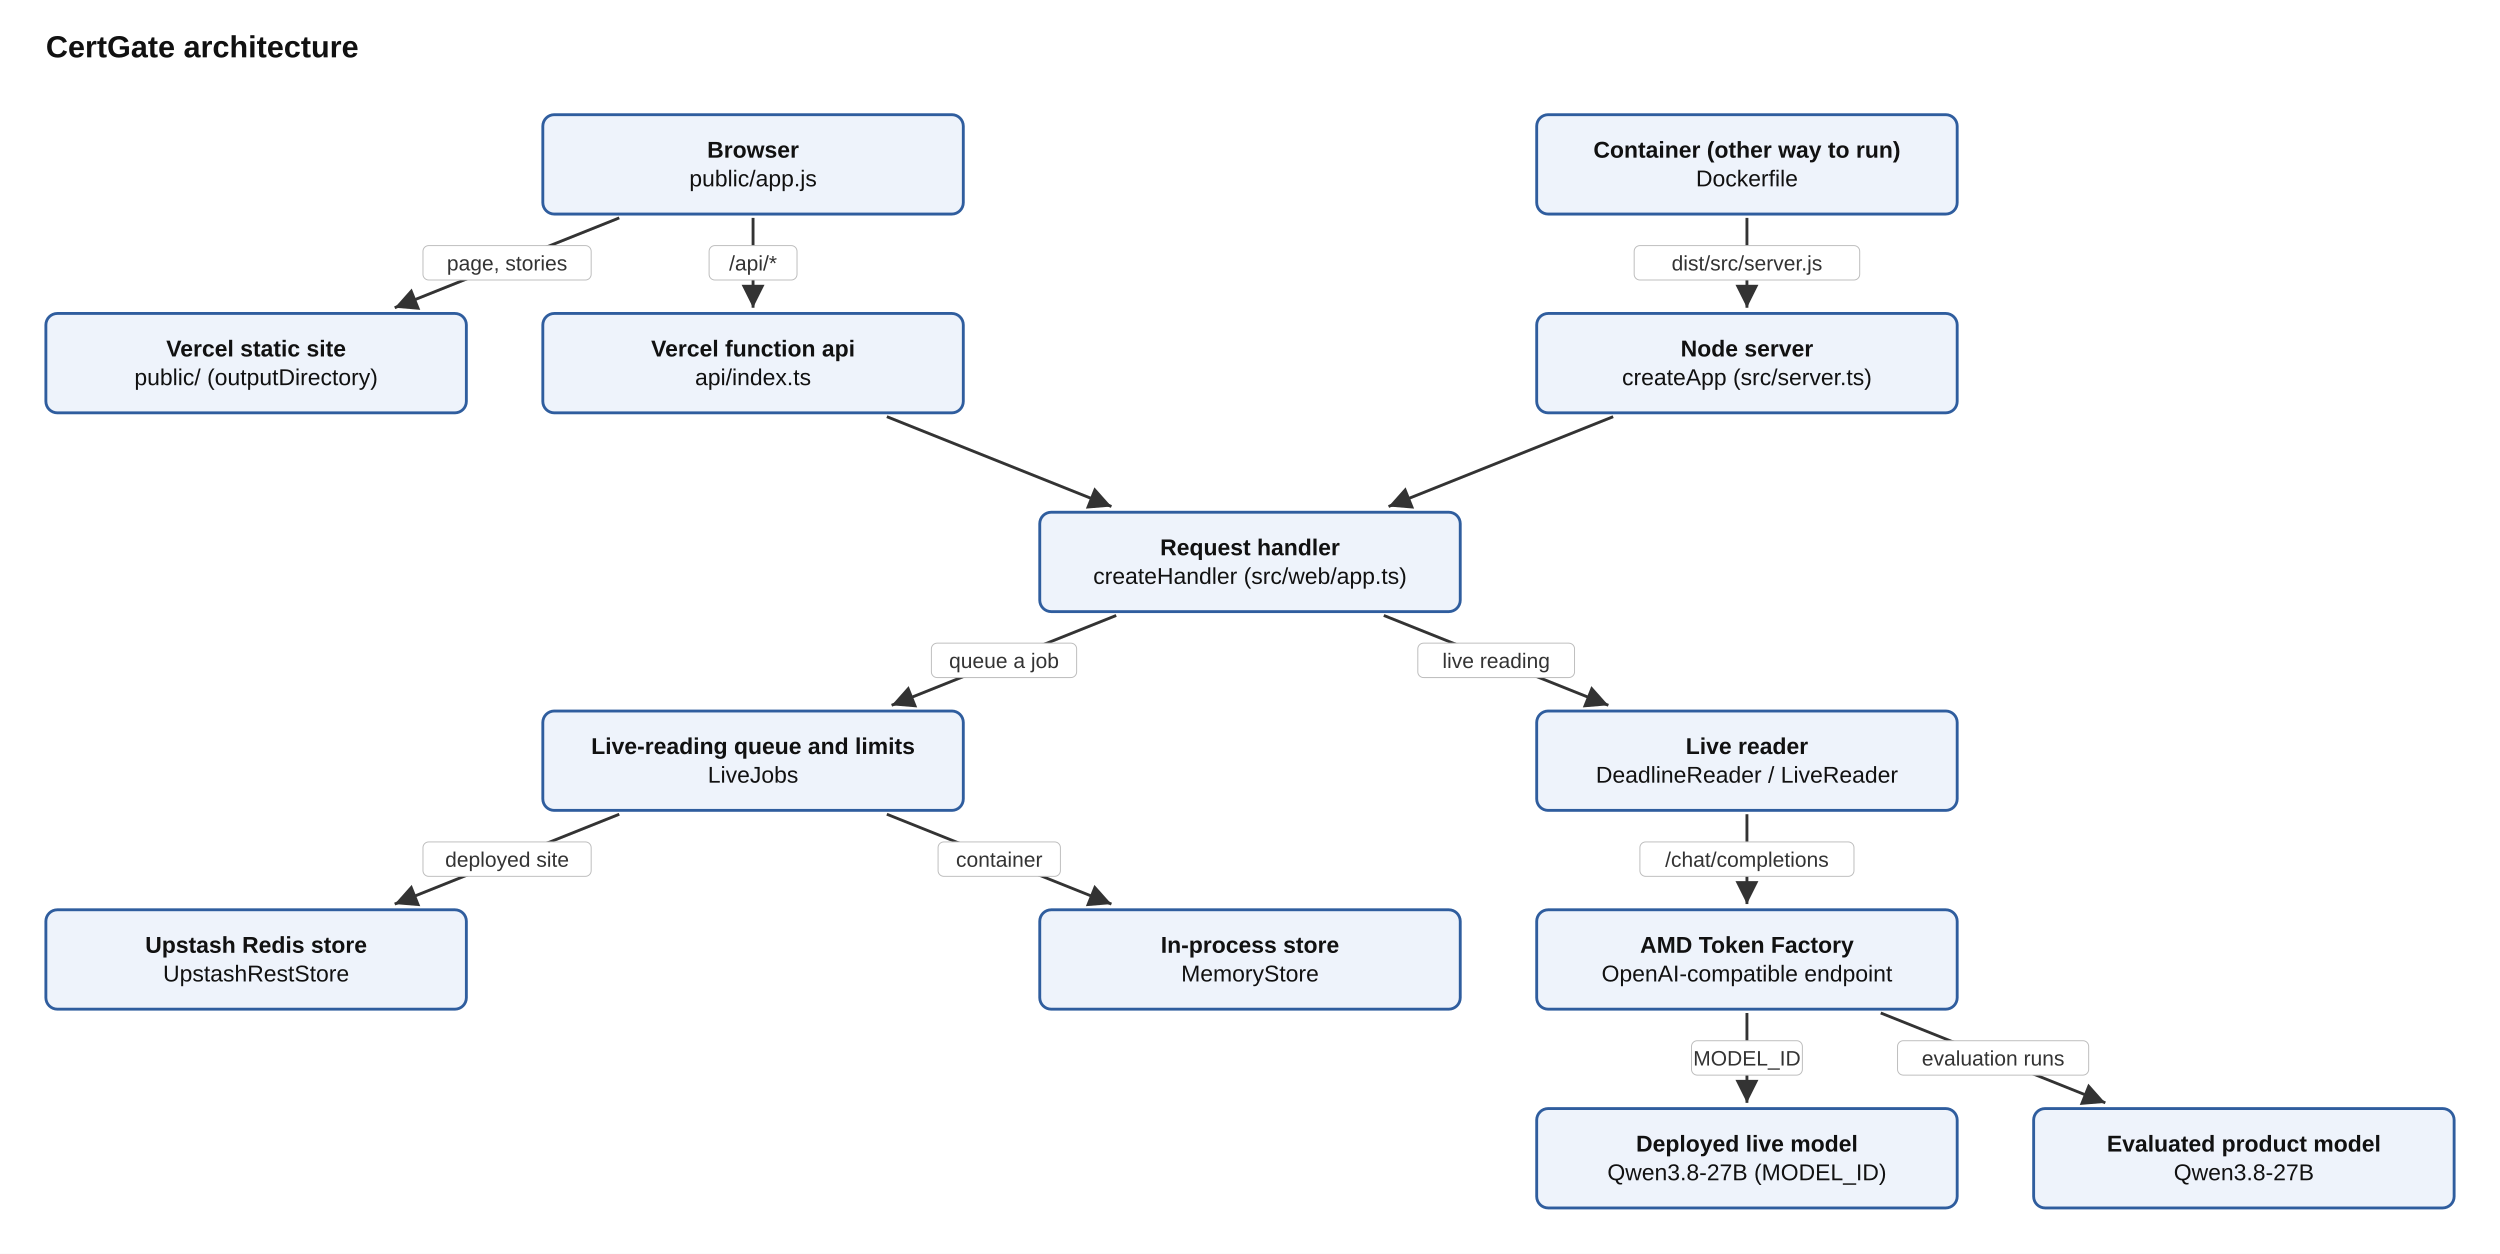
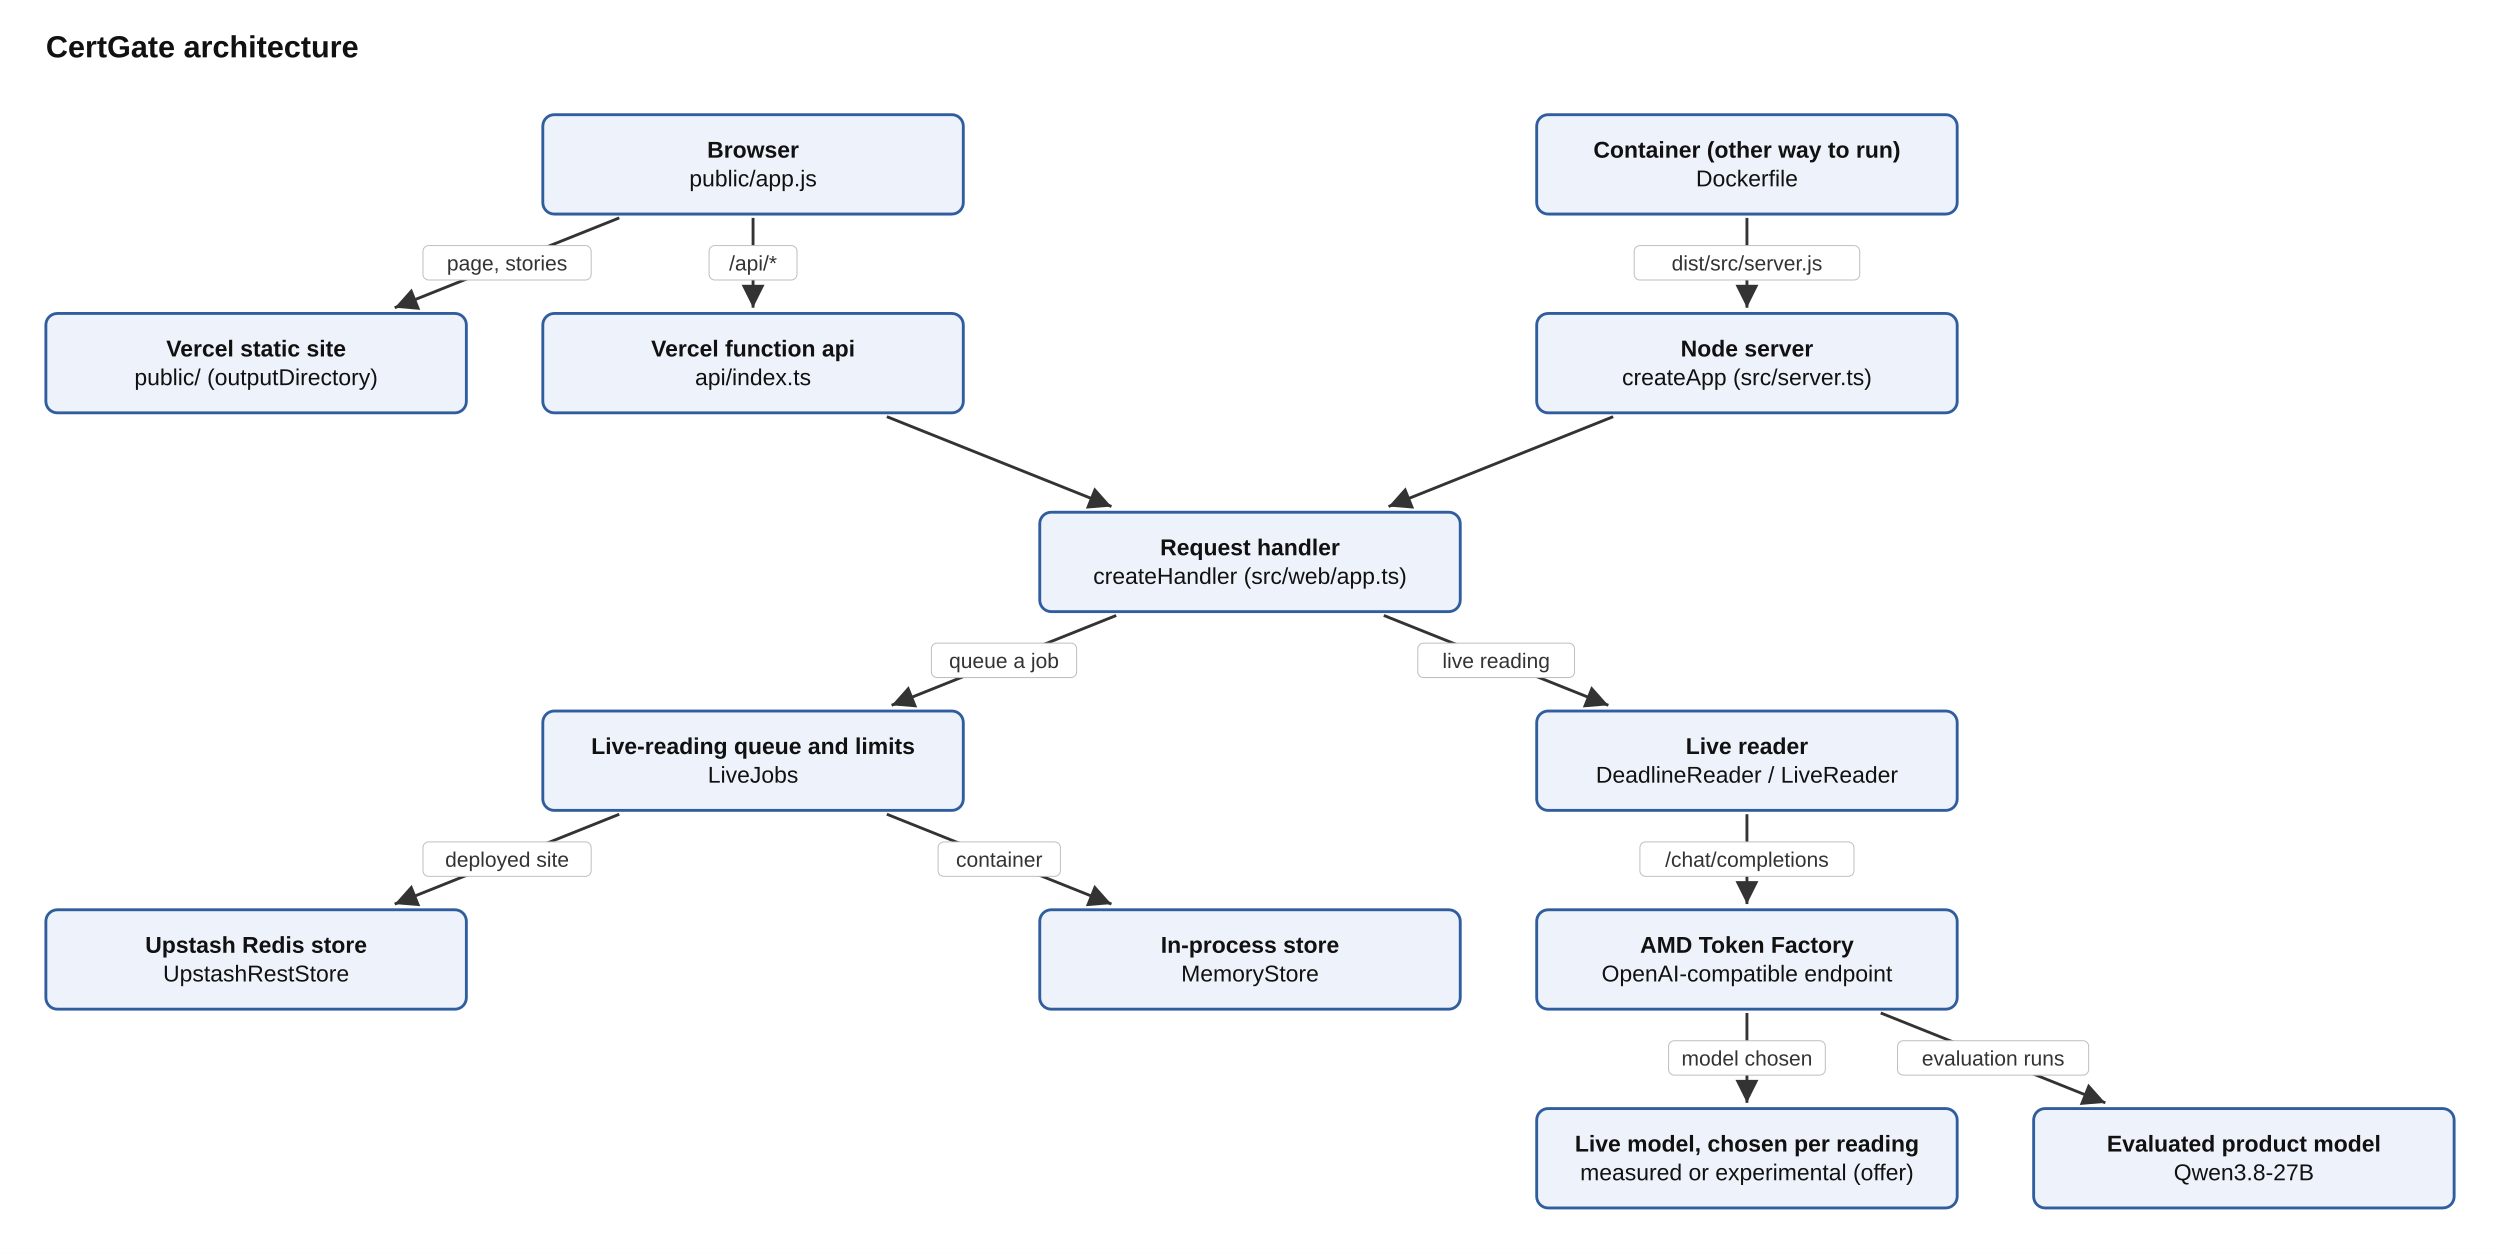
<svg xmlns="http://www.w3.org/2000/svg" width="1308" height="656" viewBox="0 0 1308 656" font-family="Arial, sans-serif">
  <defs>
    <marker id="arrow-architecture" viewBox="0 0 10 10" refX="10" refY="5" markerWidth="8" markerHeight="8" orient="auto-start-reverse">
      <path d="M0,0 L10,5 L0,10 z" fill="#333333" />
    </marker>
  </defs>
  <rect x="0" y="0" width="1308" height="656" fill="#ffffff" />
  <text x="24" y="30" font-size="16" font-weight="bold" fill="#111111">CertGate architecture</text>
  <line x1="324" y1="114" x2="206.5" y2="161" stroke="#333333" stroke-width="1.5" marker-end="url(#arrow-architecture)" />
  <rect x="221.3" y="128.5" width="88" height="18" rx="3" fill="#ffffff" stroke="#bbbbbb" stroke-width="0.5" />
  <text x="265.3" y="141.5" font-size="11" text-anchor="middle" fill="#333333">page, stories</text>
  <line x1="394" y1="114" x2="394" y2="161" stroke="#333333" stroke-width="1.5" marker-end="url(#arrow-architecture)" />
  <rect x="371" y="128.5" width="46" height="18" rx="3" fill="#ffffff" stroke="#bbbbbb" stroke-width="0.5" />
  <text x="394" y="141.5" font-size="11" text-anchor="middle" fill="#333333">/api/*</text>
  <line x1="914" y1="114" x2="914" y2="161" stroke="#333333" stroke-width="1.5" marker-end="url(#arrow-architecture)" />
  <rect x="855" y="128.5" width="118" height="18" rx="3" fill="#ffffff" stroke="#bbbbbb" stroke-width="0.5" />
  <text x="914" y="141.5" font-size="11" text-anchor="middle" fill="#333333">dist/src/server.js</text>
  <line x1="464" y1="218" x2="581.5" y2="265" stroke="#333333" stroke-width="1.5" marker-end="url(#arrow-architecture)" />
  <line x1="844" y1="218" x2="726.5" y2="265" stroke="#333333" stroke-width="1.5" marker-end="url(#arrow-architecture)" />
  <line x1="584" y1="322" x2="466.5" y2="369" stroke="#333333" stroke-width="1.5" marker-end="url(#arrow-architecture)" />
  <rect x="487.3" y="336.5" width="76" height="18" rx="3" fill="#ffffff" stroke="#bbbbbb" stroke-width="0.5" />
  <text x="525.3" y="349.5" font-size="11" text-anchor="middle" fill="#333333">queue a job</text>
  <line x1="724" y1="322" x2="841.5" y2="369" stroke="#333333" stroke-width="1.5" marker-end="url(#arrow-architecture)" />
  <rect x="741.8" y="336.5" width="82" height="18" rx="3" fill="#ffffff" stroke="#bbbbbb" stroke-width="0.5" />
  <text x="782.8" y="349.5" font-size="11" text-anchor="middle" fill="#333333">live reading</text>
  <line x1="324" y1="426" x2="206.5" y2="473" stroke="#333333" stroke-width="1.5" marker-end="url(#arrow-architecture)" />
  <rect x="221.3" y="440.5" width="88" height="18" rx="3" fill="#ffffff" stroke="#bbbbbb" stroke-width="0.5" />
  <text x="265.3" y="453.5" font-size="11" text-anchor="middle" fill="#333333">deployed site</text>
  <line x1="464" y1="426" x2="581.5" y2="473" stroke="#333333" stroke-width="1.5" marker-end="url(#arrow-architecture)" />
  <rect x="490.8" y="440.5" width="64" height="18" rx="3" fill="#ffffff" stroke="#bbbbbb" stroke-width="0.5" />
  <text x="522.8" y="453.5" font-size="11" text-anchor="middle" fill="#333333">container</text>
  <line x1="914" y1="426" x2="914" y2="473" stroke="#333333" stroke-width="1.5" marker-end="url(#arrow-architecture)" />
  <rect x="858" y="440.5" width="112" height="18" rx="3" fill="#ffffff" stroke="#bbbbbb" stroke-width="0.5" />
  <text x="914" y="453.5" font-size="11" text-anchor="middle" fill="#333333">/chat/completions</text>
  <line x1="914" y1="530" x2="914" y2="577" stroke="#333333" stroke-width="1.5" marker-end="url(#arrow-architecture)" />
-   <rect x="885" y="544.5" width="58" height="18" rx="3" fill="#ffffff" stroke="#bbbbbb" stroke-width="0.5" />
-   <text x="914" y="557.5" font-size="11" text-anchor="middle" fill="#333333">MODEL_ID</text>
+   <rect x="873" y="544.5" width="82" height="18" rx="3" fill="#ffffff" stroke="#bbbbbb" stroke-width="0.5" />
+   <text x="914" y="557.5" font-size="11" text-anchor="middle" fill="#333333">model chosen</text>
  <line x1="984" y1="530" x2="1101.5" y2="577" stroke="#333333" stroke-width="1.5" marker-end="url(#arrow-architecture)" />
  <rect x="992.8" y="544.5" width="100" height="18" rx="3" fill="#ffffff" stroke="#bbbbbb" stroke-width="0.5" />
  <text x="1042.8" y="557.5" font-size="11" text-anchor="middle" fill="#333333">evaluation runs</text>
  <rect x="284" y="60" width="220" height="52" rx="6" fill="#eef3fb" stroke="#2f5d9e" stroke-width="1.5" />
  <text x="394" y="82.5" font-size="12" font-weight="bold" text-anchor="middle" fill="#111111">Browser</text>
  <text x="394" y="97.5" font-size="12" text-anchor="middle" fill="#111111">public/app.js</text>
  <rect x="804" y="60" width="220" height="52" rx="6" fill="#eef3fb" stroke="#2f5d9e" stroke-width="1.5" />
  <text x="914" y="82.5" font-size="12" font-weight="bold" text-anchor="middle" fill="#111111">Container (other way to run)</text>
  <text x="914" y="97.5" font-size="12" text-anchor="middle" fill="#111111">Dockerfile</text>
  <rect x="24" y="164" width="220" height="52" rx="6" fill="#eef3fb" stroke="#2f5d9e" stroke-width="1.5" />
  <text x="134" y="186.5" font-size="12" font-weight="bold" text-anchor="middle" fill="#111111">Vercel static site</text>
  <text x="134" y="201.5" font-size="12" text-anchor="middle" fill="#111111">public/ (outputDirectory)</text>
  <rect x="284" y="164" width="220" height="52" rx="6" fill="#eef3fb" stroke="#2f5d9e" stroke-width="1.5" />
  <text x="394" y="186.5" font-size="12" font-weight="bold" text-anchor="middle" fill="#111111">Vercel function api</text>
  <text x="394" y="201.5" font-size="12" text-anchor="middle" fill="#111111">api/index.ts</text>
  <rect x="804" y="164" width="220" height="52" rx="6" fill="#eef3fb" stroke="#2f5d9e" stroke-width="1.5" />
  <text x="914" y="186.5" font-size="12" font-weight="bold" text-anchor="middle" fill="#111111">Node server</text>
  <text x="914" y="201.5" font-size="12" text-anchor="middle" fill="#111111">createApp (src/server.ts)</text>
  <rect x="544" y="268" width="220" height="52" rx="6" fill="#eef3fb" stroke="#2f5d9e" stroke-width="1.5" />
  <text x="654" y="290.5" font-size="12" font-weight="bold" text-anchor="middle" fill="#111111">Request handler</text>
  <text x="654" y="305.5" font-size="12" text-anchor="middle" fill="#111111">createHandler (src/web/app.ts)</text>
  <rect x="284" y="372" width="220" height="52" rx="6" fill="#eef3fb" stroke="#2f5d9e" stroke-width="1.5" />
  <text x="394" y="394.5" font-size="12" font-weight="bold" text-anchor="middle" fill="#111111">Live-reading queue and limits</text>
  <text x="394" y="409.5" font-size="12" text-anchor="middle" fill="#111111">LiveJobs</text>
  <rect x="804" y="372" width="220" height="52" rx="6" fill="#eef3fb" stroke="#2f5d9e" stroke-width="1.5" />
  <text x="914" y="394.5" font-size="12" font-weight="bold" text-anchor="middle" fill="#111111">Live reader</text>
  <text x="914" y="409.5" font-size="12" text-anchor="middle" fill="#111111">DeadlineReader / LiveReader</text>
  <rect x="24" y="476" width="220" height="52" rx="6" fill="#eef3fb" stroke="#2f5d9e" stroke-width="1.5" />
  <text x="134" y="498.5" font-size="12" font-weight="bold" text-anchor="middle" fill="#111111">Upstash Redis store</text>
  <text x="134" y="513.5" font-size="12" text-anchor="middle" fill="#111111">UpstashRestStore</text>
  <rect x="544" y="476" width="220" height="52" rx="6" fill="#eef3fb" stroke="#2f5d9e" stroke-width="1.5" />
  <text x="654" y="498.5" font-size="12" font-weight="bold" text-anchor="middle" fill="#111111">In-process store</text>
  <text x="654" y="513.5" font-size="12" text-anchor="middle" fill="#111111">MemoryStore</text>
  <rect x="804" y="476" width="220" height="52" rx="6" fill="#eef3fb" stroke="#2f5d9e" stroke-width="1.5" />
  <text x="914" y="498.5" font-size="12" font-weight="bold" text-anchor="middle" fill="#111111">AMD Token Factory</text>
  <text x="914" y="513.5" font-size="12" text-anchor="middle" fill="#111111">OpenAI-compatible endpoint</text>
  <rect x="804" y="580" width="220" height="52" rx="6" fill="#eef3fb" stroke="#2f5d9e" stroke-width="1.5" />
-   <text x="914" y="602.5" font-size="12" font-weight="bold" text-anchor="middle" fill="#111111">Deployed live model</text>
-   <text x="914" y="617.5" font-size="12" text-anchor="middle" fill="#111111">Qwen3.8-27B (MODEL_ID)</text>
+   <text x="914" y="602.5" font-size="12" font-weight="bold" text-anchor="middle" fill="#111111">Live model, chosen per reading</text>
+   <text x="914" y="617.5" font-size="12" text-anchor="middle" fill="#111111">measured or experimental (offer)</text>
  <rect x="1064" y="580" width="220" height="52" rx="6" fill="#eef3fb" stroke="#2f5d9e" stroke-width="1.5" />
  <text x="1174" y="602.5" font-size="12" font-weight="bold" text-anchor="middle" fill="#111111">Evaluated product model</text>
  <text x="1174" y="617.5" font-size="12" text-anchor="middle" fill="#111111">Qwen3.8-27B</text>
</svg>
